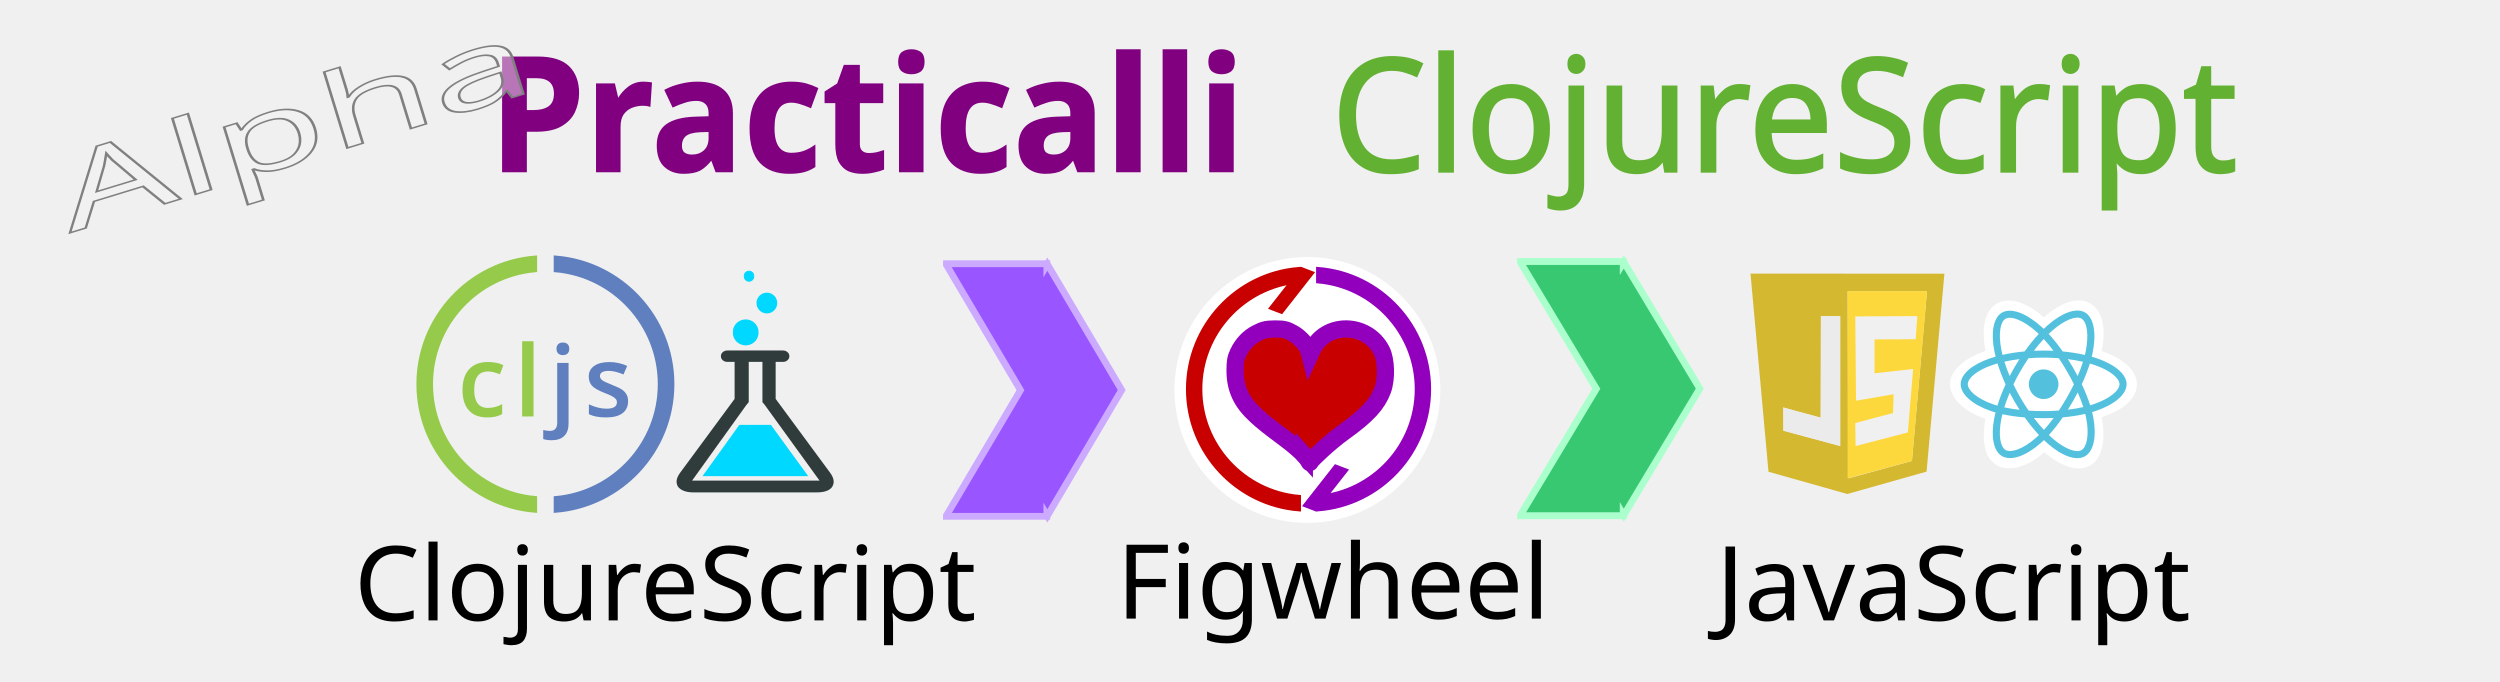
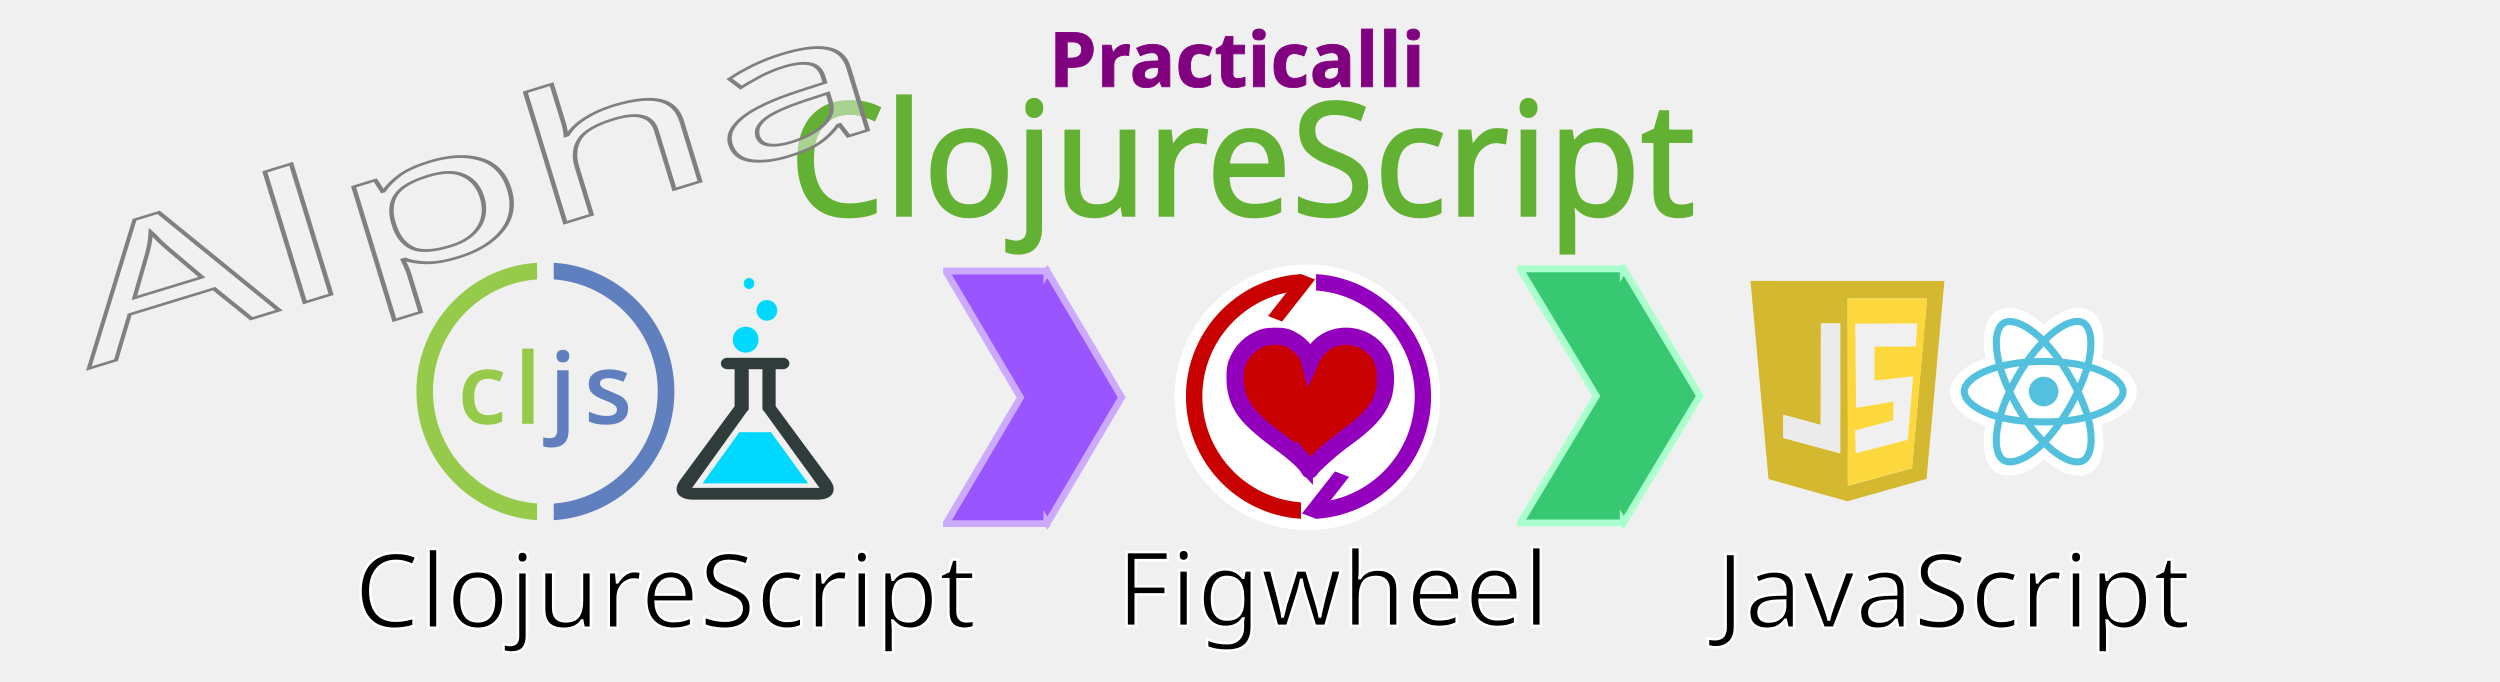
<svg xmlns="http://www.w3.org/2000/svg" xmlns:xlink="http://www.w3.org/1999/xlink" width="685.29" height="186.939" viewBox="0 0 181.316 49.461" version="1.1" id="svg8">
  <defs id="defs2">
    <marker orient="auto" refY="0" refX="0" id="marker6377" style="overflow:visible">
      <path id="path6375" style="fill:#008000;fill-opacity:1;fill-rule:evenodd;stroke:#000000;stroke-width:0.625;stroke-linejoin:round;stroke-opacity:1" d="M 8.719,4.034 -2.207,0.016 8.719,-4.002 c -1.745,2.372 -1.735,5.617 -6e-7,8.035 z" transform="matrix(-1.1,0,0,-1.1,-1.1,0)" />
    </marker>
    <marker orient="auto" refY="0" refX="0" id="Arrow2Lend" style="overflow:visible">
      <path id="path5346" style="fill:#008000;fill-opacity:1;fill-rule:evenodd;stroke:#000000;stroke-width:0.625;stroke-linejoin:round;stroke-opacity:1" d="M 8.719,4.034 -2.207,0.016 8.719,-4.002 c -1.745,2.372 -1.735,5.617 -6e-7,8.035 z" transform="matrix(-1.1,0,0,-1.1,-1.1,0)" />
    </marker>
    <linearGradient id="linearGradient4221">
      <stop id="stop4223" offset="0" style="stop-color:#c0c0dc;stop-opacity:1" />
      <stop style="stop-color:#c0c0dd;stop-opacity:1" offset="0.114" id="stop4225" />
      <stop id="stop4227" offset="0.479" style="stop-color:#a191bf;stop-opacity:1" />
      <stop id="stop4229" offset="1" style="stop-color:#625681;stop-opacity:1" />
    </linearGradient>
    <linearGradient gradientTransform="matrix(0.4887125,0,0,0.4887125,7.567404,560.782)" xlink:href="#linearGradient4274" id="linearGradient7595" x1="-0.654" y1="934.566" x2="46.893" y2="951.898" gradientUnits="userSpaceOnUse" />
    <linearGradient id="linearGradient4274">
      <stop id="stop4276" offset="0" style="stop-color:#eeeeec;stop-opacity:1" />
      <stop style="stop-color:#eeeeec;stop-opacity:1" offset="0.084" id="stop4181" />
      <stop id="stop4280" offset="0.351" style="stop-color:#eeeeec;stop-opacity:1" />
      <stop id="stop4282" offset="1" style="stop-color:#e0d5d5;stop-opacity:1" />
    </linearGradient>
    <linearGradient xlink:href="#linearGradient7589" id="linearGradient4317" x1="303.644" y1="608.878" x2="396.91" y2="672.258" gradientUnits="userSpaceOnUse" gradientTransform="matrix(0.1922971,0.06206447,-0.1003191,0.1702386,27.9476,914.5521)" />
    <linearGradient id="linearGradient7589">
      <stop id="stop7591" offset="0" style="stop-color:#351347;stop-opacity:1" />
      <stop id="stop7593" offset="1" style="stop-color:#5c3566;stop-opacity:0;" />
    </linearGradient>
    <linearGradient xlink:href="#linearGradient4311" id="linearGradient4301" x1="306.884" y1="425.158" x2="377.032" y2="364.663" gradientUnits="userSpaceOnUse" gradientTransform="matrix(0.07485012,0.08932098,-0.08626544,0.06221301,53.22269,961.6441)" />
    <linearGradient id="linearGradient4311">
      <stop style="stop-color:#351e47;stop-opacity:1" offset="0" id="stop4313" />
      <stop style="stop-color:#5c3566;stop-opacity:0;" offset="1" id="stop4315" />
    </linearGradient>
    <linearGradient xlink:href="#linearGradient4274" id="linearGradient4230" x1="267.654" y1="527.335" x2="329.167" y2="429.496" gradientUnits="userSpaceOnUse" gradientTransform="matrix(0.1515328,0.0143268,-0.0143268,0.1515328,-12.64197,950.2851)" />
    <linearGradient xlink:href="#linearGradient4196" id="linearGradient5577" x1="308.41" y1="511.441" x2="190.849" y2="465.961" gradientUnits="userSpaceOnUse" gradientTransform="matrix(-0.13467,0.03941451,0.04093431,0.1398628,58.64004,937.7004)" />
    <linearGradient id="linearGradient4196">
      <stop style="stop-color:#ffffff;stop-opacity:1" offset="0" id="stop4198" />
      <stop id="stop4200" offset="0.114" style="stop-color:#fffff2;stop-opacity:1" />
      <stop style="stop-color:#d2acd2;stop-opacity:1" offset="0.479" id="stop4202" />
      <stop style="stop-color:#123069;stop-opacity:1" offset="1" id="stop4204" />
    </linearGradient>
    <radialGradient xlink:href="#linearGradient6003" id="radialGradient5136-0-6-65" cx="322.171" cy="472.517" fx="322.171" fy="472.517" r="169" gradientUnits="userSpaceOnUse" gradientTransform="matrix(0.3389967,0.2147401,-0.1968862,0.269826,-1209.226,-630.6322)" />
    <linearGradient id="linearGradient6003">
      <stop id="stop6005" offset="0" style="stop-color:#c2c6db;stop-opacity:1" />
      <stop style="stop-color:#bab1e0;stop-opacity:1" offset="0.34" id="stop6007" />
      <stop style="stop-color:#8d77a3;stop-opacity:1" offset="0.444" id="stop6009" />
      <stop id="stop6011" offset="0.552" style="stop-color:#675a84;stop-opacity:1" />
      <stop id="stop6013" offset="1" style="stop-color:#050846;stop-opacity:1" />
    </linearGradient>
    <radialGradient xlink:href="#linearGradient6003" id="radialGradient5136-0-6-6-8-3-1" cx="322.171" cy="472.517" fx="322.171" fy="472.517" r="169" gradientUnits="userSpaceOnUse" gradientTransform="matrix(0.1902571,0.1047134,-0.1104996,0.1315748,-966.7619,-798.6685)" />
    <radialGradient xlink:href="#linearGradient6003" id="radialGradient5136-0-6-6-8-8-8" cx="322.171" cy="472.517" fx="322.171" fy="472.517" r="169" gradientUnits="userSpaceOnUse" gradientTransform="matrix(0.1361054,0.07855904,-0.0790488,0.09871133,-780.5823,-1164.647)" />
    <radialGradient xlink:href="#linearGradient6003" id="radialGradient5136-0-6-6-8-6" cx="322.171" cy="472.517" fx="322.171" fy="472.517" r="169" gradientUnits="userSpaceOnUse" gradientTransform="matrix(0.184454,0.09675949,-0.1071292,0.1215805,-859.3738,-1098.305)" />
    <radialGradient xlink:href="#linearGradient6003" id="radialGradient5136-0-6-6-2" cx="322.171" cy="472.517" fx="322.171" fy="472.517" r="169" gradientUnits="userSpaceOnUse" gradientTransform="matrix(0.3358231,0.2051248,-0.1950431,0.2577443,-945.1424,-758.6536)" />
    <radialGradient xlink:href="#linearGradient6003" id="radialGradient5136-0-6-65-3" cx="322.171" cy="472.517" fx="322.171" fy="472.517" r="169" gradientUnits="userSpaceOnUse" gradientTransform="matrix(0.3533023,0.2238022,-0.2051948,0.2812126,-702.2763,-398.3032)" />
    <radialGradient xlink:href="#linearGradient6003" id="radialGradient5136-0-6-6-8-3-1-9" cx="322.171" cy="472.517" fx="322.171" fy="472.517" r="169" gradientUnits="userSpaceOnUse" gradientTransform="matrix(0.1982859,0.1091323,-0.1151626,0.1371272,-658.0303,-481.713)" />
    <radialGradient xlink:href="#linearGradient6003" id="radialGradient5136-0-6-6-8-8-8-5" cx="322.171" cy="472.517" fx="322.171" fy="472.517" r="169" gradientUnits="userSpaceOnUse" gradientTransform="matrix(0.141849,0.08187422,-0.08238465,0.1028769,-643.9823,-766.0172)" />
    <radialGradient xlink:href="#linearGradient6003" id="radialGradient5136-0-6-6-2-1" cx="322.171" cy="472.517" fx="322.171" fy="472.517" r="169" gradientUnits="userSpaceOnUse" gradientTransform="matrix(0.3499948,0.2137811,-0.2032739,0.2686211,-680.6067,-453.6625)" />
    <radialGradient xlink:href="#linearGradient6003" id="radialGradient5136-0-6-6-8-6-9" cx="322.171" cy="472.517" fx="322.171" fy="472.517" r="169" gradientUnits="userSpaceOnUse" gradientTransform="matrix(0.192238,0.1008427,-0.1116501,0.1267112,-724.7406,-701.3335)" />
    <radialGradient xlink:href="#linearGradient6003" id="radialGradient5136-0-6-65-2" cx="322.171" cy="472.517" fx="322.171" fy="472.517" r="169" gradientUnits="userSpaceOnUse" gradientTransform="matrix(0.3389967,0.2147401,-0.1968862,0.269826,-1209.226,-630.6322)" />
    <radialGradient xlink:href="#linearGradient6003" id="radialGradient5136-0-6-6-8-3-1-2" cx="322.171" cy="472.517" fx="322.171" fy="472.517" r="169" gradientUnits="userSpaceOnUse" gradientTransform="matrix(0.1902571,0.1047134,-0.1104996,0.1315748,-966.7619,-798.6685)" />
    <radialGradient xlink:href="#linearGradient6003" id="radialGradient5136-0-6-6-8-8-8-0" cx="322.171" cy="472.517" fx="322.171" fy="472.517" r="169" gradientUnits="userSpaceOnUse" gradientTransform="matrix(0.1361054,0.07855904,-0.0790488,0.09871133,-780.5823,-1164.647)" />
    <radialGradient xlink:href="#linearGradient6003" id="radialGradient5136-0-6-6-8-6-2" cx="322.171" cy="472.517" fx="322.171" fy="472.517" r="169" gradientUnits="userSpaceOnUse" gradientTransform="matrix(0.184454,0.09675949,-0.1071292,0.1215805,-859.3738,-1098.305)" />
    <radialGradient xlink:href="#linearGradient6003" id="radialGradient5136-0-6-6-2-3" cx="322.171" cy="472.517" fx="322.171" fy="472.517" r="169" gradientUnits="userSpaceOnUse" gradientTransform="matrix(0.3358231,0.2051248,-0.1950431,0.2577443,-945.1424,-758.6536)" />
    <radialGradient xlink:href="#linearGradient6003" id="radialGradient5136-0-6-65-3-7" cx="322.171" cy="472.517" fx="322.171" fy="472.517" r="169" gradientUnits="userSpaceOnUse" gradientTransform="matrix(0.3533023,0.2238022,-0.2051948,0.2812126,-702.2763,-398.3032)" />
    <radialGradient xlink:href="#linearGradient6003" id="radialGradient5136-0-6-6-8-3-1-9-5" cx="322.171" cy="472.517" fx="322.171" fy="472.517" r="169" gradientUnits="userSpaceOnUse" gradientTransform="matrix(0.1982859,0.1091323,-0.1151626,0.1371272,-658.0303,-481.713)" />
    <radialGradient xlink:href="#linearGradient6003" id="radialGradient5136-0-6-6-8-8-8-5-9" cx="322.171" cy="472.517" fx="322.171" fy="472.517" r="169" gradientUnits="userSpaceOnUse" gradientTransform="matrix(0.141849,0.08187422,-0.08238465,0.1028769,-643.9823,-766.0172)" />
    <radialGradient xlink:href="#linearGradient6003" id="radialGradient5136-0-6-6-2-1-2" cx="322.171" cy="472.517" fx="322.171" fy="472.517" r="169" gradientUnits="userSpaceOnUse" gradientTransform="matrix(0.3499948,0.2137811,-0.2032739,0.2686211,-680.6067,-453.6625)" />
    <radialGradient xlink:href="#linearGradient6003" id="radialGradient5136-0-6-6-8-6-9-2" cx="322.171" cy="472.517" fx="322.171" fy="472.517" r="169" gradientUnits="userSpaceOnUse" gradientTransform="matrix(0.192238,0.1008427,-0.1116501,0.1267112,-724.7406,-701.3335)" />
    <radialGradient gradientTransform="matrix(0.3533023,0.2238022,-0.2051948,0.2812126,-702.2763,-398.3032)" gradientUnits="userSpaceOnUse" r="169" fy="472.517" fx="322.171" cy="472.517" cx="322.171" id="radialGradient5136-0-6-65-3-7-8-4-2" xlink:href="#linearGradient6003" />
    <radialGradient gradientTransform="matrix(0.3499948,0.2137811,-0.2032739,0.2686211,-680.6067,-453.6625)" gradientUnits="userSpaceOnUse" r="169" fy="472.517" fx="322.171" cy="472.517" cx="322.171" id="radialGradient5136-0-6-6-2-1-2-1-8-4" xlink:href="#linearGradient6003" />
    <radialGradient gradientTransform="matrix(0.192238,0.1008427,-0.1116501,0.1267112,-724.7406,-701.3335)" gradientUnits="userSpaceOnUse" r="169" fy="472.517" fx="322.171" cy="472.517" cx="322.171" id="radialGradient5136-0-6-6-8-6-9-2-4-7-1" xlink:href="#linearGradient6003" />
    <radialGradient gradientTransform="matrix(0.1982859,0.1091323,-0.1151626,0.1371272,-658.0303,-481.713)" gradientUnits="userSpaceOnUse" r="169" fy="472.517" fx="322.171" cy="472.517" cx="322.171" id="radialGradient5136-0-6-6-8-3-1-9-5-9-1-8" xlink:href="#linearGradient6003" />
    <radialGradient gradientTransform="matrix(0.141849,0.08187422,-0.08238465,0.1028769,-643.9823,-766.0172)" gradientUnits="userSpaceOnUse" r="169" fy="472.517" fx="322.171" cy="472.517" cx="322.171" id="radialGradient5136-0-6-6-8-8-8-5-9-2-7-5" xlink:href="#linearGradient6003" />
    <marker orient="auto" refY="0" refX="0" id="marker6377-3" style="overflow:visible">
      <path id="path6375-7" style="fill:#008000;fill-opacity:1;fill-rule:evenodd;stroke:#000000;stroke-width:0.625;stroke-linejoin:round;stroke-opacity:1" d="M 8.719,4.034 -2.207,0.016 8.719,-4.002 c -1.745,2.372 -1.735,5.617 -6e-7,8.035 z" transform="matrix(-1.1,0,0,-1.1,-1.1,0)" />
    </marker>
    <marker orient="auto" refY="0" refX="0" id="marker6377-4" style="overflow:visible">
      <path id="path6375-74" style="fill:#008000;fill-opacity:1;fill-rule:evenodd;stroke:#000000;stroke-width:0.625;stroke-linejoin:round;stroke-opacity:1" d="M 8.719,4.034 -2.207,0.016 8.719,-4.002 c -1.745,2.372 -1.735,5.617 -6e-7,8.035 z" transform="matrix(-1.1,0,0,-1.1,-1.1,0)" />
    </marker>
    <marker orient="auto" refY="0" refX="0" id="marker6377-6" style="overflow:visible">
      <path id="path6375-8" style="fill:#008000;fill-opacity:1;fill-rule:evenodd;stroke:#000000;stroke-width:0.625;stroke-linejoin:round;stroke-opacity:1" d="M 8.719,4.034 -2.207,0.016 8.719,-4.002 c -1.745,2.372 -1.735,5.617 -6e-7,8.035 z" transform="matrix(-1.1,0,0,-1.1,-1.1,0)" />
    </marker>
    <marker orient="auto" refY="0" refX="0" id="marker6377-49" style="overflow:visible">
      <path id="path6375-2" style="fill:#008000;fill-opacity:1;fill-rule:evenodd;stroke:#000000;stroke-width:0.625;stroke-linejoin:round;stroke-opacity:1" d="M 8.719,4.034 -2.207,0.016 8.719,-4.002 c -1.745,2.372 -1.735,5.617 -6e-7,8.035 z" transform="matrix(-1.1,0,0,-1.1,-1.1,0)" />
    </marker>
    <marker orient="auto" refY="0" refX="0" id="marker6377-2" style="overflow:visible">
      <path id="path6375-6" style="fill:#008000;fill-opacity:1;fill-rule:evenodd;stroke:#000000;stroke-width:0.625;stroke-linejoin:round;stroke-opacity:1" d="M 8.719,4.034 -2.207,0.016 8.719,-4.002 c -1.745,2.372 -1.735,5.617 -6e-7,8.035 z" transform="matrix(-1.1,0,0,-1.1,-1.1,0)" />
    </marker>
    <marker orient="auto" refY="0" refX="0" id="marker6377-26" style="overflow:visible">
      <path id="path6375-1" style="fill:#008000;fill-opacity:1;fill-rule:evenodd;stroke:#000000;stroke-width:0.625;stroke-linejoin:round;stroke-opacity:1" d="M 8.719,4.034 -2.207,0.016 8.719,-4.002 c -1.745,2.372 -1.735,5.617 -6e-7,8.035 z" transform="matrix(-1.1,0,0,-1.1,-1.1,0)" />
    </marker>
    <marker orient="auto" refY="0" refX="0" id="marker6377-2-6" style="overflow:visible">
      <path id="path6375-6-1" style="fill:#008000;fill-opacity:1;fill-rule:evenodd;stroke:#000000;stroke-width:0.625;stroke-linejoin:round;stroke-opacity:1" d="M 8.719,4.034 -2.207,0.016 8.719,-4.002 c -1.745,2.372 -1.735,5.617 -6e-7,8.035 z" transform="matrix(-1.1,0,0,-1.1,-1.1,0)" />
    </marker>
    <marker orient="auto" refY="0" refX="0" id="marker6377-49-1" style="overflow:visible">
      <path id="path6375-2-5" style="fill:#008000;fill-opacity:1;fill-rule:evenodd;stroke:#000000;stroke-width:0.625;stroke-linejoin:round;stroke-opacity:1" d="M 8.719,4.034 -2.207,0.016 8.719,-4.002 c -1.745,2.372 -1.735,5.617 -6e-7,8.035 z" transform="matrix(-1.1,0,0,-1.1,-1.1,0)" />
    </marker>
    <marker orient="auto" refY="0" refX="0" id="marker6377-9" style="overflow:visible">
      <path id="path6375-84" style="fill:#008000;fill-opacity:1;fill-rule:evenodd;stroke:#000000;stroke-width:0.625;stroke-linejoin:round;stroke-opacity:1" d="M 8.719,4.034 -2.207,0.016 8.719,-4.002 c -1.745,2.372 -1.735,5.617 -6e-7,8.035 z" transform="matrix(-1.1,0,0,-1.1,-1.1,0)" />
    </marker>
    <filter style="color-interpolation-filters:sRGB" id="filter2607-3" x="-0.114" width="1.228" y="-0.127" height="1.254">
      <feGaussianBlur stdDeviation="30.395" id="feGaussianBlur2609-6" />
    </filter>
  </defs>
  <g id="layer1" transform="translate(-102.5816,-131.5069)" style="display:inline" />
  <g id="layer2" transform="translate(-102.5816,-139.3069)">
-     <text id="text6629" y="148.392" x="171.032" style="font-style:normal;font-variant:normal;font-weight:normal;font-stretch:normal;font-size:2.823px;line-height:125%;font-family:Ubuntu;-inkscape-font-specification:Ubuntu;letter-spacing:0px;word-spacing:0px;display:inline;fill:#800080;fill-opacity:1;stroke:#800080;stroke-width:0.132px;stroke-linecap:butt;stroke-linejoin:miter;stroke-opacity:1" xml:space="preserve" transform="scale(0.9779647,1.022532)">
-       <tspan id="tspan6641" style="font-style:normal;font-variant:normal;font-weight:bold;font-stretch:normal;font-size:11.314px;font-family:'Ubuntu Mono';-inkscape-font-specification:'Ubuntu Mono Bold';text-align:center;text-anchor:middle;fill:#800080;stroke:#800080;stroke-width:0.132px;stroke-opacity:1" y="148.392" x="171.032">Practicalli</tspan>
+     <text id="text6629" y="145.557" x="193.242" style="font-style:normal;font-variant:normal;font-weight:normal;font-stretch:normal;font-size:1.374px;line-height:125%;font-family:Ubuntu;-inkscape-font-specification:Ubuntu;letter-spacing:0px;word-spacing:0px;display:inline;fill:#800080;fill-opacity:1;stroke:#800080;stroke-width:0.064px;stroke-linecap:butt;stroke-linejoin:miter;stroke-opacity:1" xml:space="preserve" transform="scale(0.999688,1.000312)">
+       <tspan id="tspan6641" style="font-style:normal;font-variant:normal;font-weight:bold;font-stretch:normal;font-size:5.508px;font-family:'Ubuntu Mono';-inkscape-font-specification:'Ubuntu Mono Bold';text-align:center;text-anchor:middle;fill:#800080;stroke:#800080;stroke-width:0.064px;stroke-opacity:1" y="145.557" x="193.242">Practicalli</tspan>
    </text>
-     <text transform="scale(0.9779647,1.022532)" id="text26365" y="148.392" x="203.617" style="font-style:normal;font-variant:normal;font-weight:500;font-stretch:normal;font-size:11.314px;line-height:125%;font-family:Ubuntu;-inkscape-font-specification:'Ubuntu Medium';letter-spacing:0px;word-spacing:0px;fill:#63b132;fill-opacity:1;stroke:#63b132;stroke-width:0.177px;stroke-linecap:butt;stroke-linejoin:miter;stroke-opacity:1" xml:space="preserve">
-       <tspan style="font-size:11.191px;fill:#63b132;fill-opacity:1;stroke:#63b132;stroke-width:0.177px;stroke-opacity:1" y="148.392" x="203.617" id="tspan26363">ClojureScript</tspan>
+     <text transform="scale(0.9779647,1.022532)" id="text26365" y="151.518" x="163.415" style="font-style:normal;font-variant:normal;font-weight:500;font-stretch:normal;font-size:11.314px;line-height:125%;font-family:Ubuntu;-inkscape-font-specification:'Ubuntu Medium';letter-spacing:0px;word-spacing:0px;fill:#63b132;fill-opacity:1;stroke:#63b132;stroke-width:0.177px;stroke-linecap:butt;stroke-linejoin:miter;stroke-opacity:1" xml:space="preserve">
+       <tspan style="font-size:11.191px;fill:#63b132;fill-opacity:1;stroke:#63b132;stroke-width:0.177px;stroke-opacity:1" y="151.518" x="163.415" id="tspan26363">ClojureScript</tspan>
    </text>
-     <text xml:space="preserve" style="font-style:normal;font-variant:normal;font-weight:normal;font-stretch:normal;font-size:4.689px;line-height:1.25;font-family:Impact;-inkscape-font-specification:Impact;letter-spacing:0px;word-spacing:0px;fill:#f2f2f2;fill-opacity:0.488;stroke:#808080;stroke-width:0.147;stroke-miterlimit:4;stroke-dasharray:none" x="43.47" y="238.252" id="text4687" transform="matrix(1.259771,-0.385322,0.2220241,0.7258852,0,0)">
-       <tspan id="tspan4685" x="43.47" y="238.252" style="font-style:normal;font-variant:normal;font-weight:normal;font-stretch:normal;font-size:10.002px;font-family:Impact;-inkscape-font-specification:Impact;fill:#f2f2f2;fill-opacity:0.488;stroke:#808080;stroke-width:0.147;stroke-miterlimit:4;stroke-dasharray:none">Alpha</tspan>
+     <text xml:space="preserve" style="font-style:normal;font-variant:normal;font-weight:normal;font-stretch:normal;font-size:8.052px;line-height:1.25;font-family:Impact;-inkscape-font-specification:Impact;letter-spacing:0px;word-spacing:0px;fill:#f2f2f2;fill-opacity:0.488;stroke:#808080;stroke-width:0.253;stroke-miterlimit:4;stroke-dasharray:none" x="42.277" y="251.171" id="text4687" transform="matrix(1.259771,-0.385322,0.2220241,0.7258852,0,0)">
+       <tspan id="tspan4685" x="42.277" y="251.171" style="font-style:normal;font-variant:normal;font-weight:normal;font-stretch:normal;font-size:17.178px;font-family:Impact;-inkscape-font-specification:Impact;fill:#f2f2f2;fill-opacity:0.488;stroke:#808080;stroke-width:0.253;stroke-miterlimit:4;stroke-dasharray:none">Alpha</tspan>
    </text>
-     <text xml:space="preserve" style="font-style:normal;font-variant:normal;font-weight:normal;font-stretch:normal;font-size:4.509px;line-height:0%;font-family:Impact;-inkscape-font-specification:Impact;letter-spacing:0px;word-spacing:0px;fill:#000000;fill-opacity:1;stroke:none;stroke-width:0.376px;stroke-linecap:butt;stroke-linejoin:miter;stroke-opacity:1" x="128.271" y="184.307" id="text4194">
-       <tspan id="tspan4196" x="128.271" y="184.307" style="font-style:normal;font-variant:normal;font-weight:normal;font-stretch:normal;font-size:7.515px;line-height:1.25;font-family:Impact;-inkscape-font-specification:Impact;stroke-width:0.376px">ClojureScript</tspan>
+     <text xml:space="preserve" style="font-style:normal;font-variant:normal;font-weight:normal;font-stretch:normal;font-size:4.509px;line-height:0%;font-family:Impact;-inkscape-font-specification:Impact;letter-spacing:0px;word-spacing:0px;fill:#000000;fill-opacity:1;stroke:#ffffff;stroke-width:0.191;stroke-linecap:butt;stroke-linejoin:miter;stroke-opacity:1;stroke-miterlimit:4;stroke-dasharray:none" x="128.271" y="184.836" id="text4194">
+       <tspan id="tspan4196" x="128.271" y="184.836" style="font-style:normal;font-variant:normal;font-weight:normal;font-stretch:normal;font-size:7.515px;line-height:1.25;font-family:Impact;-inkscape-font-specification:Impact;stroke-width:0.191;stroke:#ffffff;stroke-miterlimit:4;stroke-dasharray:none">ClojureScript</tspan>
    </text>
-     <text xml:space="preserve" style="font-style:normal;font-variant:normal;font-weight:normal;font-stretch:normal;font-size:4.509px;line-height:0%;font-family:Impact;-inkscape-font-specification:Impact;letter-spacing:0px;word-spacing:0px;fill:#000000;fill-opacity:1;stroke:none;stroke-width:0.376px;stroke-linecap:butt;stroke-linejoin:miter;stroke-opacity:1" x="227.043" y="184.307" id="text4194-7-9-6-2">
-       <tspan x="227.043" y="184.307" id="tspan4216-4-7-9" style="font-style:normal;font-variant:normal;font-weight:normal;font-stretch:normal;font-size:7.515px;line-height:1.25;font-family:Impact;-inkscape-font-specification:Impact;stroke-width:0.376px">JavaScript</tspan>
+     <text xml:space="preserve" style="font-style:normal;font-variant:normal;font-weight:normal;font-stretch:normal;font-size:4.509px;line-height:0%;font-family:Impact;-inkscape-font-specification:Impact;letter-spacing:0px;word-spacing:0px;fill:#000000;fill-opacity:1;stroke:#ffffff;stroke-width:0.191;stroke-linecap:butt;stroke-linejoin:miter;stroke-opacity:1;stroke-miterlimit:4;stroke-dasharray:none" x="227.043" y="184.836" id="text4194-7-9-6-2">
+       <tspan x="227.043" y="184.836" id="tspan4216-4-7-9" style="font-style:normal;font-variant:normal;font-weight:normal;font-stretch:normal;font-size:7.515px;line-height:1.25;font-family:Impact;-inkscape-font-specification:Impact;stroke-width:0.191;stroke:#ffffff;stroke-miterlimit:4;stroke-dasharray:none">JavaScript</tspan>
    </text>
-     <path id="rect3336-2-2" style="fill:#9955ff;fill-opacity:1;stroke:#ccaaff;stroke-width:0.492;stroke-miterlimit:4;stroke-dasharray:none" d="m 171.222,176.755 h 7.282 v -0.09 l 0.035,0.06 5.396,-9.131 -5.396,-9.13 -0.035,0.06 v -0.088 h -7.282 v 0.081 l 5.372,9.09 -5.372,9.089 z" />
-     <path id="rect3336-2-27-6" style="fill:#37c871;stroke:#aaffcc;stroke-width:0.499;stroke-miterlimit:4;stroke-dasharray:none" d="m 212.864,176.707 h 7.446 v -0.09 l 0.036,0.06 5.517,-9.187 -5.517,-9.187 -0.036,0.06 v -0.089 h -7.446 v 0.082 l 5.493,9.146 -5.493,9.145 z" />
-     <g id="g10733">
-       <g transform="matrix(0.2871888,0,0,0.2871888,68.83692,140.8804)" id="g2253">
-         <circle style="opacity:1;fill:#ffffff;fill-opacity:1;stroke:#ffffff;stroke-width:0.44;stroke-linejoin:miter;stroke-miterlimit:4;stroke-dasharray:none;stroke-dashoffset:0;stroke-opacity:1" id="path1035" cx="447.663" cy="93.001" r="33.347" />
-         <path d="m 446.896,109.482 c -0.817,-0.906 -2.858,-2.673 -4.534,-3.926 -4.968,-3.712 -5.644,-4.25 -7.661,-6.087 -3.719,-3.388 -5.298,-6.792 -5.293,-11.408 0.002,-2.253 0.158,-3.121 0.796,-4.449 1.082,-2.253 2.676,-3.928 4.713,-4.952 1.443,-0.725 2.155,-1.048 4.565,-1.061 2.521,-0.014 3.052,0.277 4.534,1.083 1.805,0.981 3.663,3.078 4.047,4.568 l 0.237,0.92 0.585,-1.267 c 3.305,-7.16 13.858,-7.053 17.53,0.178 1.165,2.294 1.293,7.192 0.26,9.95 -1.348,3.599 -3.879,6.343 -9.73,10.547 -3.837,2.757 -8.18,6.929 -8.482,7.515 -0.351,0.68 -0.017,0.106 -1.567,-1.612 z" id="path2417-7-9-3" style="fill:#c80000;fill-opacity:1;stroke:#9200bd;stroke-width:4.352;stroke-miterlimit:4;stroke-dasharray:none;stroke-opacity:1" />
-         <g style="fill:#ff0000;fill-opacity:1;stroke:#9200ff;stroke-width:73.752;stroke-miterlimit:4;stroke-dasharray:none;stroke-opacity:1;filter:url(#filter2607-3)" transform="matrix(0.05932419,0,0,0.05870038,436.9287,73.3726)" id="g2221-5-3-5" />
-         <path style="fill:#c80000;fill-opacity:1;stroke:#c80000;stroke-width:1.078;stroke-miterlimit:10;stroke-dasharray:none;stroke-opacity:1" stroke-miterlimit="10" d="m 445.511,120.038 c -13.939,-1.238 -24.913,-12.991 -24.913,-27.251 0,-14.26 10.974,-25.998 24.913,-27.236 v -3.072 c -15.635,1.253 -27.97,14.367 -27.97,30.323 0,15.956 12.334,29.07 27.97,30.323 z" id="path945-2-0-2" />
-         <path style="fill:#9200bd;fill-opacity:1;stroke:#9200bd;stroke-width:1.078;stroke-miterlimit:10;stroke-dasharray:none;stroke-opacity:1" stroke-miterlimit="10" d="m 450.402,62.479 v 3.072 c 13.939,1.238 24.913,12.991 24.913,27.251 0,14.26 -10.974,26.013 -24.913,27.251 v 3.072 c 15.635,-1.253 27.97,-14.367 27.97,-30.323 0,-15.956 -12.334,-29.07 -27.97,-30.323 z" id="path947-7-6-9" />
-         <rect style="fill:#c80000;fill-opacity:1;stroke:#c80000;stroke-width:0.814;stroke-miterlimit:10;stroke-dasharray:none;stroke-opacity:1" id="rect13839" width="12.669" height="2.991" x="94.043" y="407.455" transform="matrix(0.6174963,-0.7865738,0.9333171,0.3590532,0,0)" />
-         <rect style="fill:#9200bd;fill-opacity:1;stroke:#9200bd;stroke-width:0.814;stroke-miterlimit:10;stroke-dasharray:none;stroke-opacity:1" id="rect13839-2" width="12.669" height="2.991" x="48.601" y="446.719" transform="matrix(0.6174963,-0.7865738,0.9333171,0.3590532,0,0)" />
-       </g>
-       <text xml:space="preserve" style="font-style:normal;font-variant:normal;font-weight:normal;font-stretch:normal;font-size:4.509px;line-height:0%;font-family:Impact;-inkscape-font-specification:Impact;letter-spacing:0px;word-spacing:0px;fill:#000000;fill-opacity:1;stroke:none;stroke-width:0.376px;stroke-linecap:butt;stroke-linejoin:miter;stroke-opacity:1" x="183.551" y="184.171" id="text4194-2">
-         <tspan id="tspan4196-2" x="183.551" y="184.171" style="font-style:normal;font-variant:normal;font-weight:normal;font-stretch:normal;font-size:7.515px;line-height:1.25;font-family:Impact;-inkscape-font-specification:Impact;stroke-width:0.376px">Figwheel</tspan>
-       </text>
+     <path id="rect3336-2-2" style="fill:#9955ff;fill-opacity:1;stroke:#ccaaff;stroke-width:0.492;stroke-miterlimit:4;stroke-dasharray:none" d="m 171.222,177.284 h 7.282 v -0.09 l 0.035,0.06 5.396,-9.131 -5.396,-9.13 -0.035,0.06 v -0.088 h -7.282 v 0.081 l 5.372,9.09 -5.372,9.089 z" />
+     <path id="rect3336-2-27-6" style="fill:#37c871;stroke:#aaffcc;stroke-width:0.499;stroke-miterlimit:4;stroke-dasharray:none" d="m 212.864,177.236 h 7.446 v -0.09 l 0.036,0.06 5.517,-9.187 -5.517,-9.187 -0.036,0.06 v -0.089 h -7.446 v 0.082 l 5.493,9.146 -5.493,9.145 z" />
+     <g transform="matrix(0.2871888,0,0,0.2871888,68.83692,141.4096)" id="g2253">
+       <circle style="opacity:1;fill:#ffffff;fill-opacity:1;stroke:#ffffff;stroke-width:0.44;stroke-linejoin:miter;stroke-miterlimit:4;stroke-dasharray:none;stroke-dashoffset:0;stroke-opacity:1" id="path1035" cx="447.663" cy="93.001" r="33.347" />
+       <path d="m 446.896,109.482 c -0.817,-0.906 -2.858,-2.673 -4.534,-3.926 -4.968,-3.712 -5.644,-4.25 -7.661,-6.087 -3.719,-3.388 -5.298,-6.792 -5.293,-11.408 0.002,-2.253 0.158,-3.121 0.796,-4.449 1.082,-2.253 2.676,-3.928 4.713,-4.952 1.443,-0.725 2.155,-1.048 4.565,-1.061 2.521,-0.014 3.052,0.277 4.534,1.083 1.805,0.981 3.663,3.078 4.047,4.568 l 0.237,0.92 0.585,-1.267 c 3.305,-7.16 13.858,-7.053 17.53,0.178 1.165,2.294 1.293,7.192 0.26,9.95 -1.348,3.599 -3.879,6.343 -9.73,10.547 -3.837,2.757 -8.18,6.929 -8.482,7.515 -0.351,0.68 -0.017,0.106 -1.567,-1.612 z" id="path2417-7-9-3" style="fill:#c80000;fill-opacity:1;stroke:#9200bd;stroke-width:4.352;stroke-miterlimit:4;stroke-dasharray:none;stroke-opacity:1" />
+       <g style="fill:#ff0000;fill-opacity:1;stroke:#9200ff;stroke-width:73.752;stroke-miterlimit:4;stroke-dasharray:none;stroke-opacity:1;filter:url(#filter2607-3)" transform="matrix(0.05932419,0,0,0.05870038,436.9287,73.3726)" id="g2221-5-3-5" />
+       <path style="fill:#c80000;fill-opacity:1;stroke:#c80000;stroke-width:1.078;stroke-miterlimit:10;stroke-dasharray:none;stroke-opacity:1" stroke-miterlimit="10" d="m 445.511,120.038 c -13.939,-1.238 -24.913,-12.991 -24.913,-27.251 0,-14.26 10.974,-25.998 24.913,-27.236 v -3.072 c -15.635,1.253 -27.97,14.367 -27.97,30.323 0,15.956 12.334,29.07 27.97,30.323 z" id="path945-2-0-2" />
+       <path style="fill:#9200bd;fill-opacity:1;stroke:#9200bd;stroke-width:1.078;stroke-miterlimit:10;stroke-dasharray:none;stroke-opacity:1" stroke-miterlimit="10" d="m 450.402,62.479 v 3.072 c 13.939,1.238 24.913,12.991 24.913,27.251 0,14.26 -10.974,26.013 -24.913,27.251 v 3.072 c 15.635,-1.253 27.97,-14.367 27.97,-30.323 0,-15.956 -12.334,-29.07 -27.97,-30.323 z" id="path947-7-6-9" />
+       <rect style="fill:#c80000;fill-opacity:1;stroke:#c80000;stroke-width:0.814;stroke-miterlimit:10;stroke-dasharray:none;stroke-opacity:1" id="rect13839" width="12.669" height="2.991" x="94.043" y="407.455" transform="matrix(0.6174963,-0.7865738,0.9333171,0.3590532,0,0)" />
+       <rect style="fill:#9200bd;fill-opacity:1;stroke:#9200bd;stroke-width:0.814;stroke-miterlimit:10;stroke-dasharray:none;stroke-opacity:1" id="rect13839-2" width="12.669" height="2.991" x="48.601" y="446.719" transform="matrix(0.6174963,-0.7865738,0.9333171,0.3590532,0,0)" />
    </g>
-     <g id="g10749">
+     <text xml:space="preserve" style="font-style:normal;font-variant:normal;font-weight:normal;font-stretch:normal;font-size:4.509px;line-height:0%;font-family:Impact;-inkscape-font-specification:Impact;letter-spacing:0px;word-spacing:0px;fill:#000000;fill-opacity:1;stroke:#ffffff;stroke-width:0.191;stroke-linecap:butt;stroke-linejoin:miter;stroke-opacity:1;stroke-miterlimit:4;stroke-dasharray:none" x="183.551" y="184.7" id="text4194-2">
+       <tspan id="tspan4196-2" x="183.551" y="184.7" style="font-style:normal;font-variant:normal;font-weight:normal;font-stretch:normal;font-size:7.515px;line-height:1.25;font-family:Impact;-inkscape-font-specification:Impact;stroke-width:0.191;stroke-miterlimit:4;stroke-dasharray:none;stroke:#ffffff">Figwheel</tspan>
+     </text>
+     <g id="g10749" transform="translate(0,0.5291667)">
      <g id="g6197" transform="matrix(0.04631215,0,0,0.04631215,132.2727,157.2349)">
        <g id="g6177">
          <path fill="#96ca4b" d="m 122,266.6 c -12.7,0 -22.3,-3.7 -28.9,-11.1 -6.6,-7.4 -9.9,-18 -9.9,-31.8 0,-14.1 3.4,-24.9 10.3,-32.5 6.9,-7.6 16.8,-11.4 29.9,-11.4 8.8,0 16.8,1.6 23.8,4.9 l -5.4,14.3 c -7.5,-2.9 -13.7,-4.4 -18.6,-4.4 -14.5,0 -21.7,9.6 -21.7,28.8 0,9.4 1.8,16.4 5.4,21.2 3.6,4.7 8.9,7.1 15.9,7.1 7.9,0 15.4,-2 22.5,-5.9 v 15.5 c -3.2,1.9 -6.6,3.2 -10.2,4 -3.6,0.9 -8,1.3 -13.1,1.3 z" id="path6169" />
          <path fill="#96ca4b" d="M 194.4,265.1 H 176.6 V 147.3 h 17.8 z" id="path6171" />
          <path fill="#5f7fbf" d="m 222.9,302.3 c -5.3,0 -9.8,-0.6 -13.3,-1.9 v -14.1 c 3.4,0.9 6.9,1.4 10.5,1.4 7.6,0 11.4,-4.3 11.4,-12.9 v -93.5 h 17.8 V 276 c 0,8.6 -2.3,15.2 -6.8,19.6 -4.6,4.5 -11.1,6.7 -19.6,6.7 z m 7.5,-143.1 c 0,-3.2 0.9,-5.6 2.6,-7.3 1.7,-1.7 4.2,-2.6 7.5,-2.6 3.1,0 5.6,0.9 7.3,2.6 1.7,1.7 2.6,4.2 2.6,7.3 0,3 -0.9,5.4 -2.6,7.2 -1.7,1.7 -4.2,2.6 -7.3,2.6 -3.2,0 -5.7,-0.9 -7.5,-2.6 -1.8,-1.8 -2.6,-4.2 -2.6,-7.2 z" id="path6173" />
          <path fill="#5f7fbf" d="m 342.5,241.3 c 0,8.2 -3,14.4 -8.9,18.8 -6,4.4 -14.5,6.5 -25.6,6.5 -11.2,0 -20.1,-1.7 -26.9,-5.1 v -15.4 c 9.8,4.5 19,6.8 27.5,6.8 10.9,0 16.4,-3.3 16.4,-9.9 0,-2.1 -0.6,-3.9 -1.8,-5.3 -1.2,-1.4 -3.2,-2.9 -6,-4.4 -2.8,-1.5 -6.6,-3.2 -11.6,-5.1 -9.6,-3.7 -16.2,-7.5 -19.6,-11.2 -3.4,-3.7 -5.1,-8.6 -5.1,-14.5 0,-7.2 2.9,-12.7 8.7,-16.7 5.8,-4 13.6,-5.9 23.6,-5.9 9.8,0 19.1,2 27.9,6 l -5.8,13.4 c -9,-3.7 -16.6,-5.6 -22.8,-5.6 -9.4,0 -14.1,2.7 -14.1,8 0,2.6 1.2,4.8 3.7,6.7 2.4,1.8 7.8,4.3 16,7.5 6.9,2.7 11.9,5.1 15.1,7.3 3.1,2.2 5.4,4.8 7,7.7 1.5,2.8 2.3,6.3 2.3,10.4 z" id="path6175" />
        </g>
        <path fill="#96ca4b" stroke="#96ca4b" stroke-width="6" stroke-miterlimit="10" d="M 197,392.7 C 105.8,384.6 34,307.7 34,214.4 34,121.1 105.8,44.3 197,36.2 V 16.1 C 94.7,24.3 14,110.1 14,214.5 14,318.9 94.7,404.7 197,412.9 Z" id="path6179" />
        <path fill="#5f7fbf" stroke="#5f7fbf" stroke-width="6" stroke-miterlimit="10" d="m 229,16.1 v 20.1 c 91.2,8.1 163,85 163,178.3 0,93.3 -71.8,170.2 -163,178.3 v 20.1 C 331.3,404.7 412,318.9 412,214.5 412,110.1 331.3,24.3 229,16.1 Z" id="path6181" />
      </g>
      <g id="g10667" transform="matrix(1.114269,0,0,1.114269,13.62551,-18.30862)">
        <path d="m 124.944,173.5 h 8.078 c 0.491,0 0.829,-0.132 0.983,-0.37 0.153,-0.265 0.123,-0.556 -0.153,-0.926 l -3.532,-4.789 v -2.408 h 0.461 c 0.123,0 0.215,-0.026 0.307,-0.106 0.092,-0.079 0.123,-0.159 0.123,-0.265 0,-0.106 -0.031,-0.185 -0.123,-0.265 -0.092,-0.079 -0.184,-0.106 -0.307,-0.106 h -3.594 c -0.123,0 -0.215,0.026 -0.307,0.106 -0.092,0.079 -0.123,0.159 -0.123,0.265 0,0.106 0.031,0.185 0.123,0.265 0.092,0.079 0.184,0.106 0.307,0.106 h 0.461 v 2.408 l -3.532,4.789 c -0.276,0.37 -0.307,0.661 -0.153,0.926 0.184,0.238 0.522,0.37 0.983,0.37 z m 3.471,-5.689 0.153,-0.185 v -2.619 h 0.891 v 2.619 l 0.153,0.185 3.563,4.921 h -8.293 z" fill="#303c3c" id="path10630" style="stroke-width:0.265" />
        <path fill="#00d8ff" d="m 130.012,169.108 h -2.058 l -2.396,3.334 h 6.88 z" id="path10632" style="stroke-width:0.265" />
        <path d="m 129.13,163.087 a 0.761,0.743 0 1 1 -1.521,0 0.761,0.743 0 1 1 1.521,0 z" fill="#00d8ff" stroke="#00d8ff" id="path10634" style="stroke-width:0.148" />
        <path d="m 130.363,161.177 a 0.615,0.615 0 1 1 -1.23,0 0.615,0.615 0 1 1 1.23,0 z" fill="#00d8ff" stroke="#00d8ff" stroke-width="0.121" id="path10636" />
        <path d="m 128.897,159.429 a 0.31,0.31 0 1 0 -0.619,0 0.31,0.31 0 1 0 0.619,0 z" fill="#00d8ff" stroke="#00d8ff" stroke-width="0.061" id="path10638" />
      </g>
    </g>
-     <g id="g10721">
+     <g id="g10721" transform="translate(0,0.5291667)">
      <g id="g5193" transform="matrix(0.05485447,0,0,0.05485447,229.8131,152.9294)">
        <path id="path5113" class="st0" d="M 18.8,375.4 -5,113.4 251.4,113.5 227.8,375.2 123,404.8 Z m 189.7,-14.3 19.9,-224.4 h -105 l 0.8,247.5 z M 113.6,169.6 H 88.1 l -0.3,134.3 -49.5,-13.5 0.1,30.7 75.2,20.3 z" />
        <path id="path5159" class="st1" d="m 105.2,338.9 c -3.3,-1 -19.6,-5.4 -36.2,-9.9 l -30.1,-8.1 v -15.1 c 0,-14.8 0,-15.1 1.5,-14.6 0.8,0.3 11.8,3.3 24.4,6.8 l 22.9,6.3 0.2,-67 0.2,-67 h 25 v 85.2 c 0,67.7 -0.2,85.2 -0.9,85.2 -0.5,-0.1 -3.7,-0.9 -7,-1.8 z" />
        <path id="path5157" class="st2" d="m 38.4,321.1 -0.1,-30.7 c 0,0 31.6,8.9 49.5,13.5 l 0.3,-134.2 h 25.5 v 171.7 z" />
        <path id="path5117" class="st3" d="m 123.4,136.6 h 105 L 208.5,361 123.4,384.1 Z m 79.7,186.8 6.9,-83.9 -51,5.7 v -44.8 l 54.4,-0.2 2.2,-30.6 -82.1,0.4 1.1,111.4 49.6,-8.5 -0.7,24.8 -50,13.3 0.5,30.4 z" />
      </g>
      <g id="g10709" transform="matrix(0.05325374,0,0,0.05325374,243.9714,161.0571)">
        <path d="m 0.754,114.75 c 0,19.214 18.762,37.152 48.343,47.262 -5.907,29.738 -1.059,53.706 15.135,63.046 16.646,9.599 41.444,2.955 64.98,-17.619 22.943,19.743 46.131,27.513 62.31,18.147 16.629,-9.627 21.688,-35.221 15.617,-65.887 30.81,-10.186 48.044,-25.481 48.044,-44.949 0,-18.769 -18.797,-35.006 -47.979,-45.052 6.535,-31.933 0.998,-55.32 -15.867,-65.045 -16.259,-9.376 -39.716,-1.204 -62.996,19.057 C 104.123,2.205 80.897,-4.361 64.049,5.392 47.806,14.795 43.171,39.199 49.097,69.487 20.515,79.452 0.754,96.057 0.754,114.75 Z" fill="#ffffff" id="path10689" />
        <path d="m 201.025,79.674 c -2.344,-0.807 -4.773,-1.57 -7.274,-2.292 0.411,-1.678 0.788,-3.333 1.124,-4.961 5.506,-26.727 1.906,-48.259 -10.387,-55.348 -11.788,-6.798 -31.065,0.29 -50.535,17.234 -1.872,1.629 -3.75,3.354 -5.626,5.162 -1.25,-1.196 -2.499,-2.352 -3.744,-3.458 C 104.177,17.893 83.724,10.259 71.443,17.368 59.667,24.185 56.179,44.427 61.136,69.757 c 0.479,2.447 1.038,4.945 1.671,7.485 -2.895,0.822 -5.689,1.698 -8.363,2.63 -23.922,8.34 -39.2,21.412 -39.2,34.97 0,14.003 16.401,28.049 41.318,36.566 1.966,0.672 4.007,1.308 6.109,1.911 -0.683,2.747 -1.276,5.44 -1.775,8.066 -4.726,24.89 -1.035,44.654 10.71,51.428 12.132,6.996 32.492,-0.195 52.317,-17.525 1.567,-1.37 3.14,-2.823 4.715,-4.345 2.042,1.966 4.081,3.827 6.109,5.573 19.203,16.525 38.17,23.198 49.904,16.405 12.119,-7.016 16.058,-28.247 10.945,-54.078 -0.391,-1.973 -0.845,-3.988 -1.355,-6.039 1.43,-0.423 2.833,-0.859 4.202,-1.313 25.904,-8.583 42.757,-22.457 42.757,-36.648 0,-13.608 -15.771,-26.767 -40.175,-35.168 z" fill="#53c1de" id="path10691" />
        <path d="m 195.406,142.328 c -1.236,0.409 -2.503,0.804 -3.795,1.188 -2.86,-9.053 -6.719,-18.68 -11.442,-28.626 4.507,-9.709 8.217,-19.213 10.997,-28.207 2.311,0.669 4.555,1.374 6.717,2.119 20.91,7.198 33.664,17.841 33.664,26.041 0,8.735 -13.775,20.074 -36.14,27.485 z m -9.28,18.389 c 2.261,11.422 2.584,21.749 1.086,29.822 -1.346,7.254 -4.052,12.091 -7.398,14.028 -7.121,4.122 -22.349,-1.236 -38.772,-15.368 -1.883,-1.62 -3.779,-3.35 -5.681,-5.181 6.367,-6.963 12.73,-15.058 18.94,-24.049 10.923,-0.969 21.243,-2.554 30.602,-4.717 0.461,1.859 0.87,3.683 1.223,5.466 z m -93.849,43.137 c -6.957,2.457 -12.498,2.527 -15.848,0.596 -7.127,-4.111 -10.09,-19.979 -6.049,-41.265 0.463,-2.438 1.014,-4.942 1.649,-7.501 9.256,2.047 19.501,3.52 30.45,4.407 6.252,8.797 12.799,16.884 19.397,23.964 -1.441,1.392 -2.877,2.716 -4.305,3.965 -8.767,7.663 -17.552,13.1 -25.294,15.835 z M 59.683,142.274 c -11.018,-3.766 -20.117,-8.66 -26.354,-14.001 -5.604,-4.799 -8.434,-9.564 -8.434,-13.431 0,-8.228 12.267,-18.722 32.725,-25.855 2.482,-0.866 5.081,-1.681 7.778,-2.447 2.827,9.197 6.537,18.814 11.013,28.538 -4.534,9.868 -8.296,19.638 -11.151,28.943 -1.923,-0.553 -3.785,-1.134 -5.577,-1.746 z M 70.609,67.903 c -4.246,-21.702 -1.426,-38.073 5.671,-42.181 7.559,-4.376 24.275,1.863 41.893,17.507 1.126,1 2.257,2.046 3.391,3.129 -6.565,7.049 -13.052,15.075 -19.249,23.82 -10.627,0.985 -20.799,2.567 -30.152,4.686 -0.588,-2.365 -1.109,-4.689 -1.553,-6.961 z m 97.467,24.067 c -2.236,-3.862 -4.531,-7.633 -6.871,-11.3 7.209,0.911 14.117,2.121 20.603,3.602 -1.947,6.241 -4.375,12.767 -7.232,19.457 -2.05,-3.891 -4.217,-7.815 -6.5,-11.758 z M 128.329,53.257 c 4.452,4.824 8.911,10.209 13.297,16.052 -4.419,-0.209 -8.893,-0.317 -13.405,-0.317 -4.468,0 -8.91,0.106 -13.302,0.311 4.39,-5.789 8.887,-11.167 13.409,-16.046 z M 88.327,92.037 c -2.233,3.873 -4.361,7.775 -6.378,11.684 -2.811,-6.666 -5.216,-13.222 -7.18,-19.552 6.447,-1.443 13.322,-2.622 20.485,-3.516 -2.373,3.701 -4.687,7.5 -6.927,11.383 z m 7.133,57.683 c -7.401,-0.826 -14.379,-1.945 -20.825,-3.348 1.996,-6.443 4.454,-13.138 7.324,-19.948 2.023,3.907 4.159,7.81 6.406,11.692 h 4.02e-4 c 2.289,3.954 4.66,7.827 7.094,11.604 z m 33.136,27.389 c -4.575,-4.936 -9.138,-10.396 -13.595,-16.27 4.326,0.17 8.737,0.257 13.22,0.257 4.606,0 9.158,-0.104 13.64,-0.303 -4.4,5.979 -8.843,11.448 -13.265,16.316 z m 46.072,-51.031 c 3.02,6.884 5.566,13.544 7.587,19.877 -6.551,1.495 -13.625,2.698 -21.078,3.593 2.346,-3.717 4.661,-7.553 6.936,-11.498 2.302,-3.991 4.487,-7.989 6.554,-11.972 z m -14.915,7.15 c -3.532,6.124 -7.158,11.971 -10.84,17.489 -6.705,0.479 -13.632,0.726 -20.692,0.726 -7.032,0 -13.871,-0.218 -20.458,-0.646 -3.83,-5.591 -7.535,-11.455 -11.044,-17.517 h 8.04e-4 c -3.5,-6.046 -6.722,-12.143 -9.641,-18.206 2.918,-6.077 6.132,-12.181 9.612,-18.216 l -8.05e-4,0.001 c 3.489,-6.051 7.162,-11.886 10.956,-17.442 6.72,-0.508 13.611,-0.773 20.575,-0.773 h 4e-4 c 6.995,0 13.895,0.267 20.613,0.779 3.736,5.515 7.384,11.332 10.887,17.383 3.543,6.12 6.798,12.183 9.741,18.13 -2.934,6.049 -6.182,12.173 -9.709,18.29 v 0 z m 19.913,-107.792 c 7.567,4.363 10.509,21.961 5.755,45.037 -0.303,1.472 -0.645,2.972 -1.016,4.492 -9.374,-2.163 -19.554,-3.773 -30.212,-4.772 -6.209,-8.842 -12.643,-16.88 -19.101,-23.838 1.736,-1.67 3.47,-3.263 5.197,-4.766 16.682,-14.517 32.273,-20.249 39.377,-16.153 z" fill="#ffffff" id="path10693" />
        <path d="m 128.221,94.665 c 11.143,0 20.177,9.033 20.177,20.177 0,11.143 -9.034,20.177 -20.177,20.177 -11.143,0 -20.177,-9.034 -20.177,-20.177 0,-11.144 9.034,-20.177 20.177,-20.177" fill="#53c1de" id="path10695" />
      </g>
    </g>
  </g>
  <style id="style10669">.st0{fill:#d4b830}.st1,.st2{opacity:.986;fill:#ebebeb;fill-opacity:0;enable-background:new}.st2{fill-opacity:.922}.st3{fill:#fdd83c}</style>
</svg>
